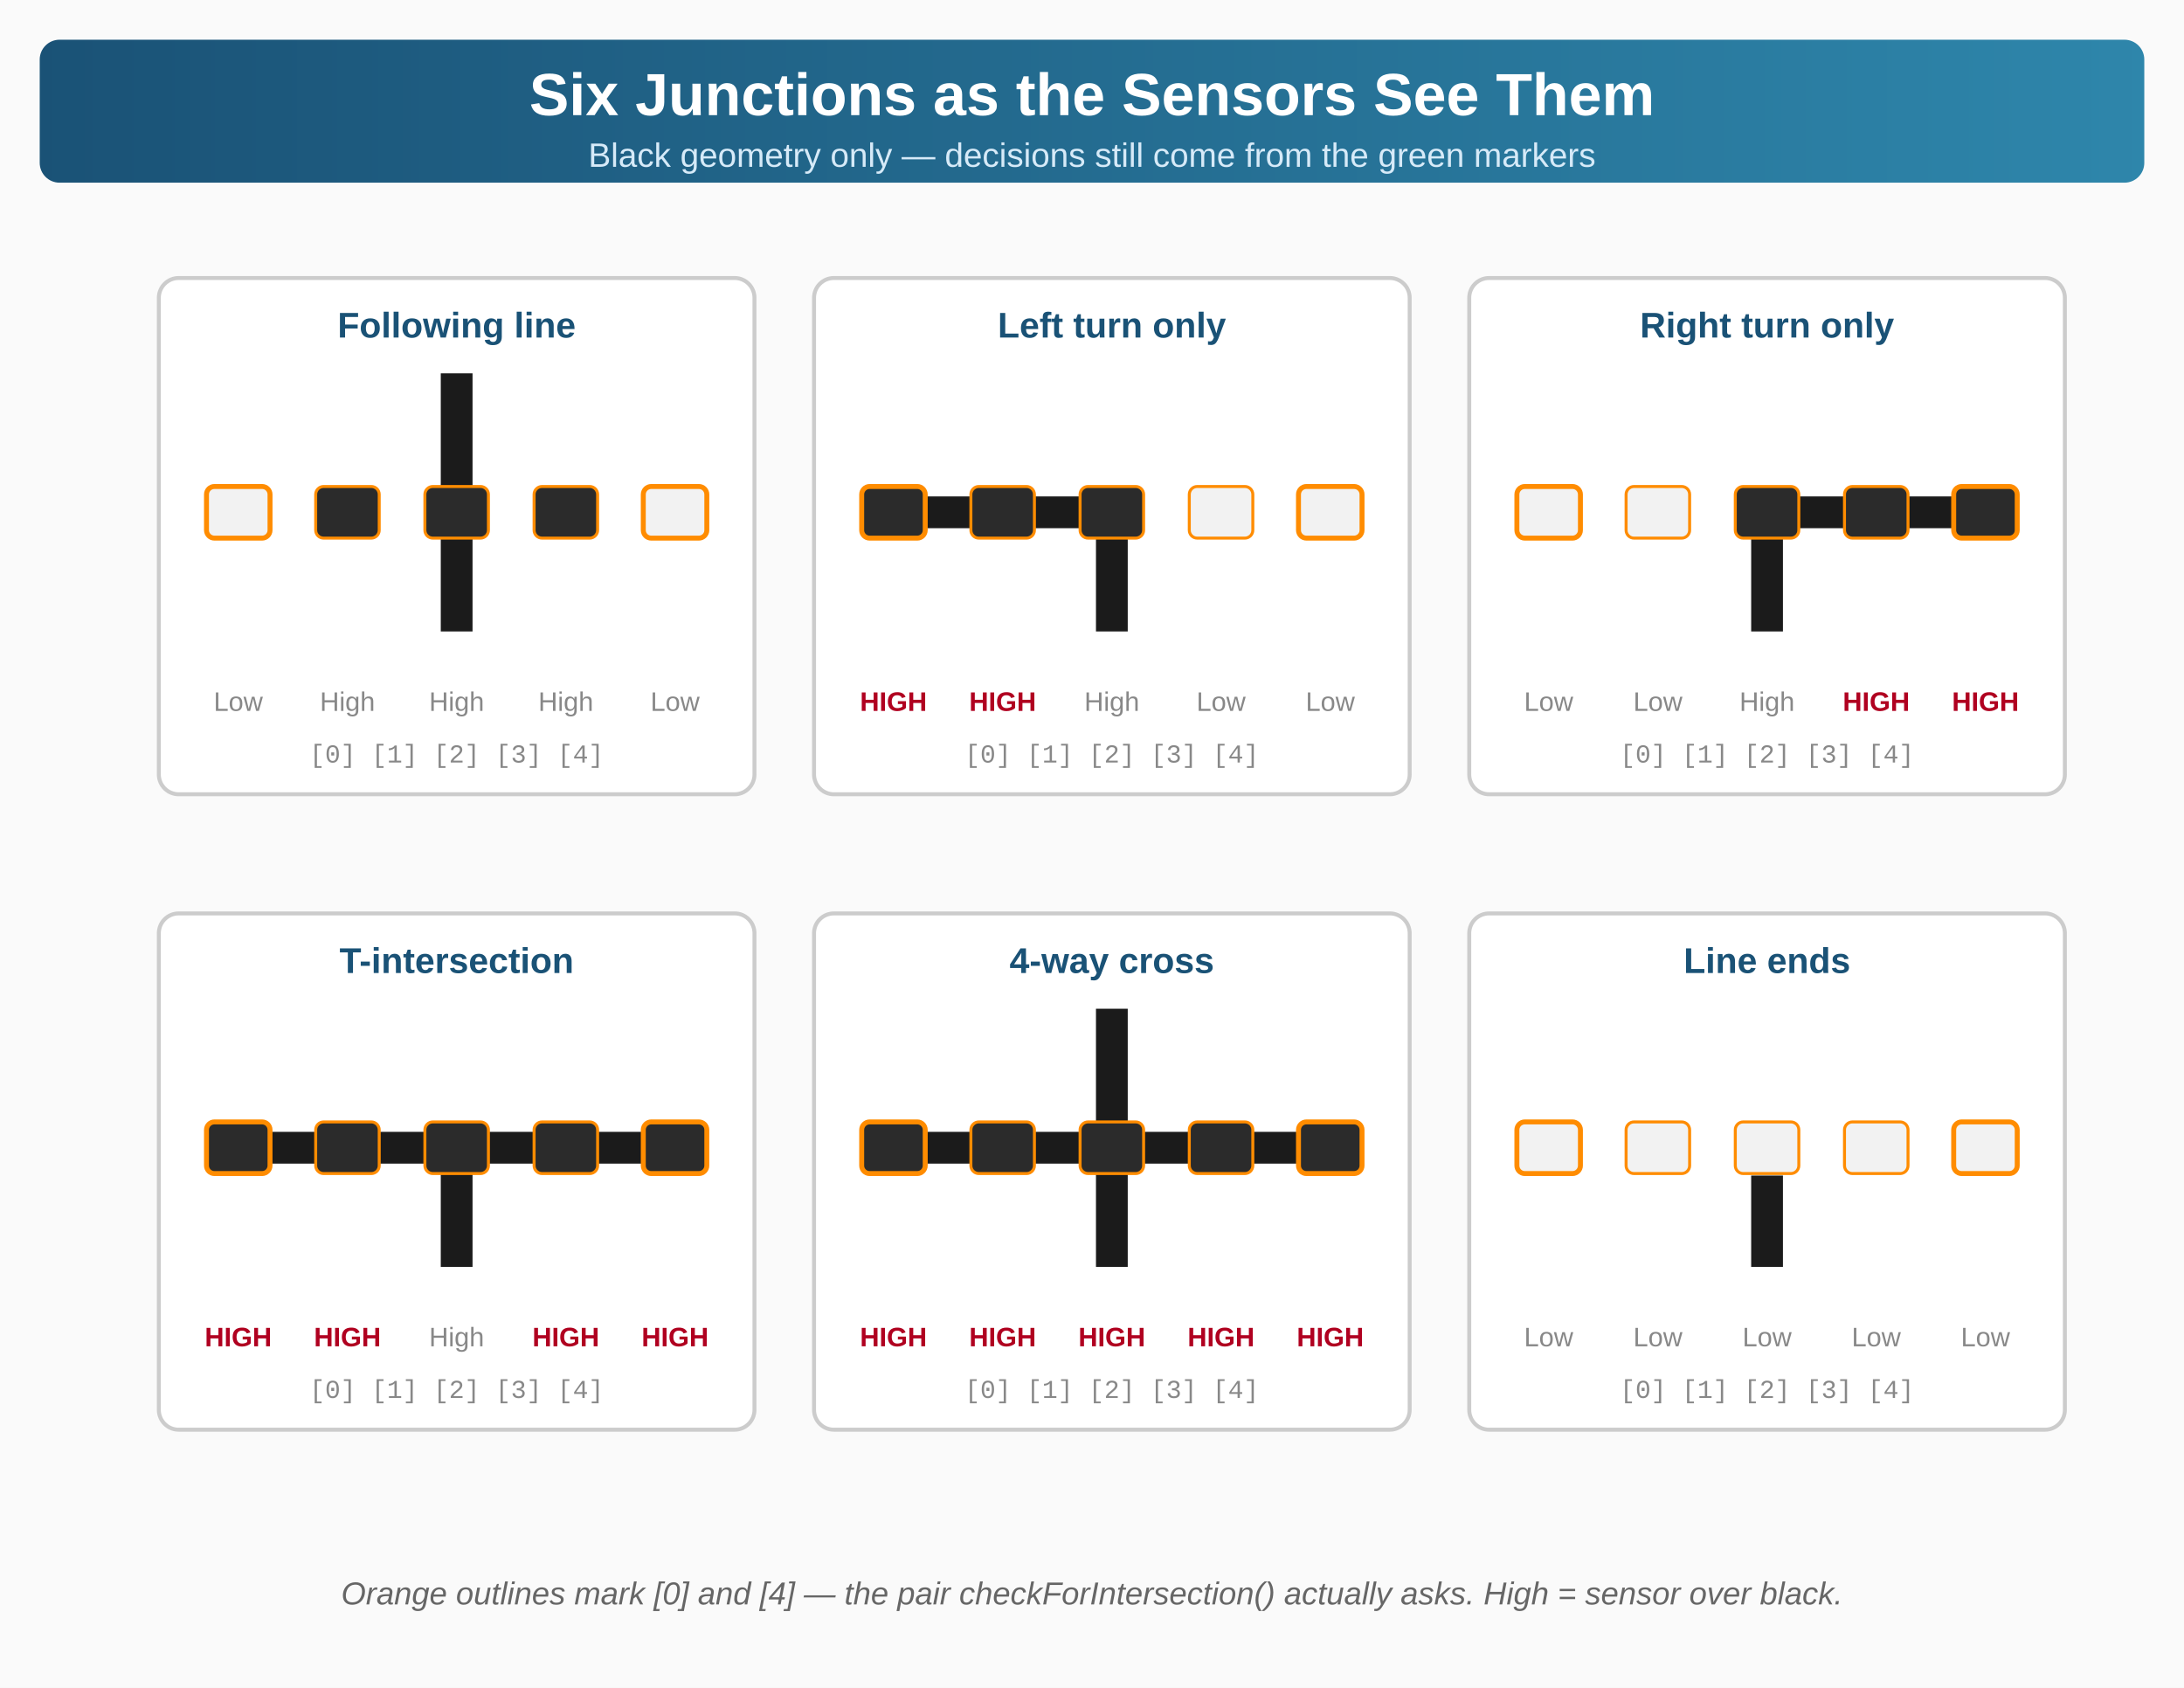
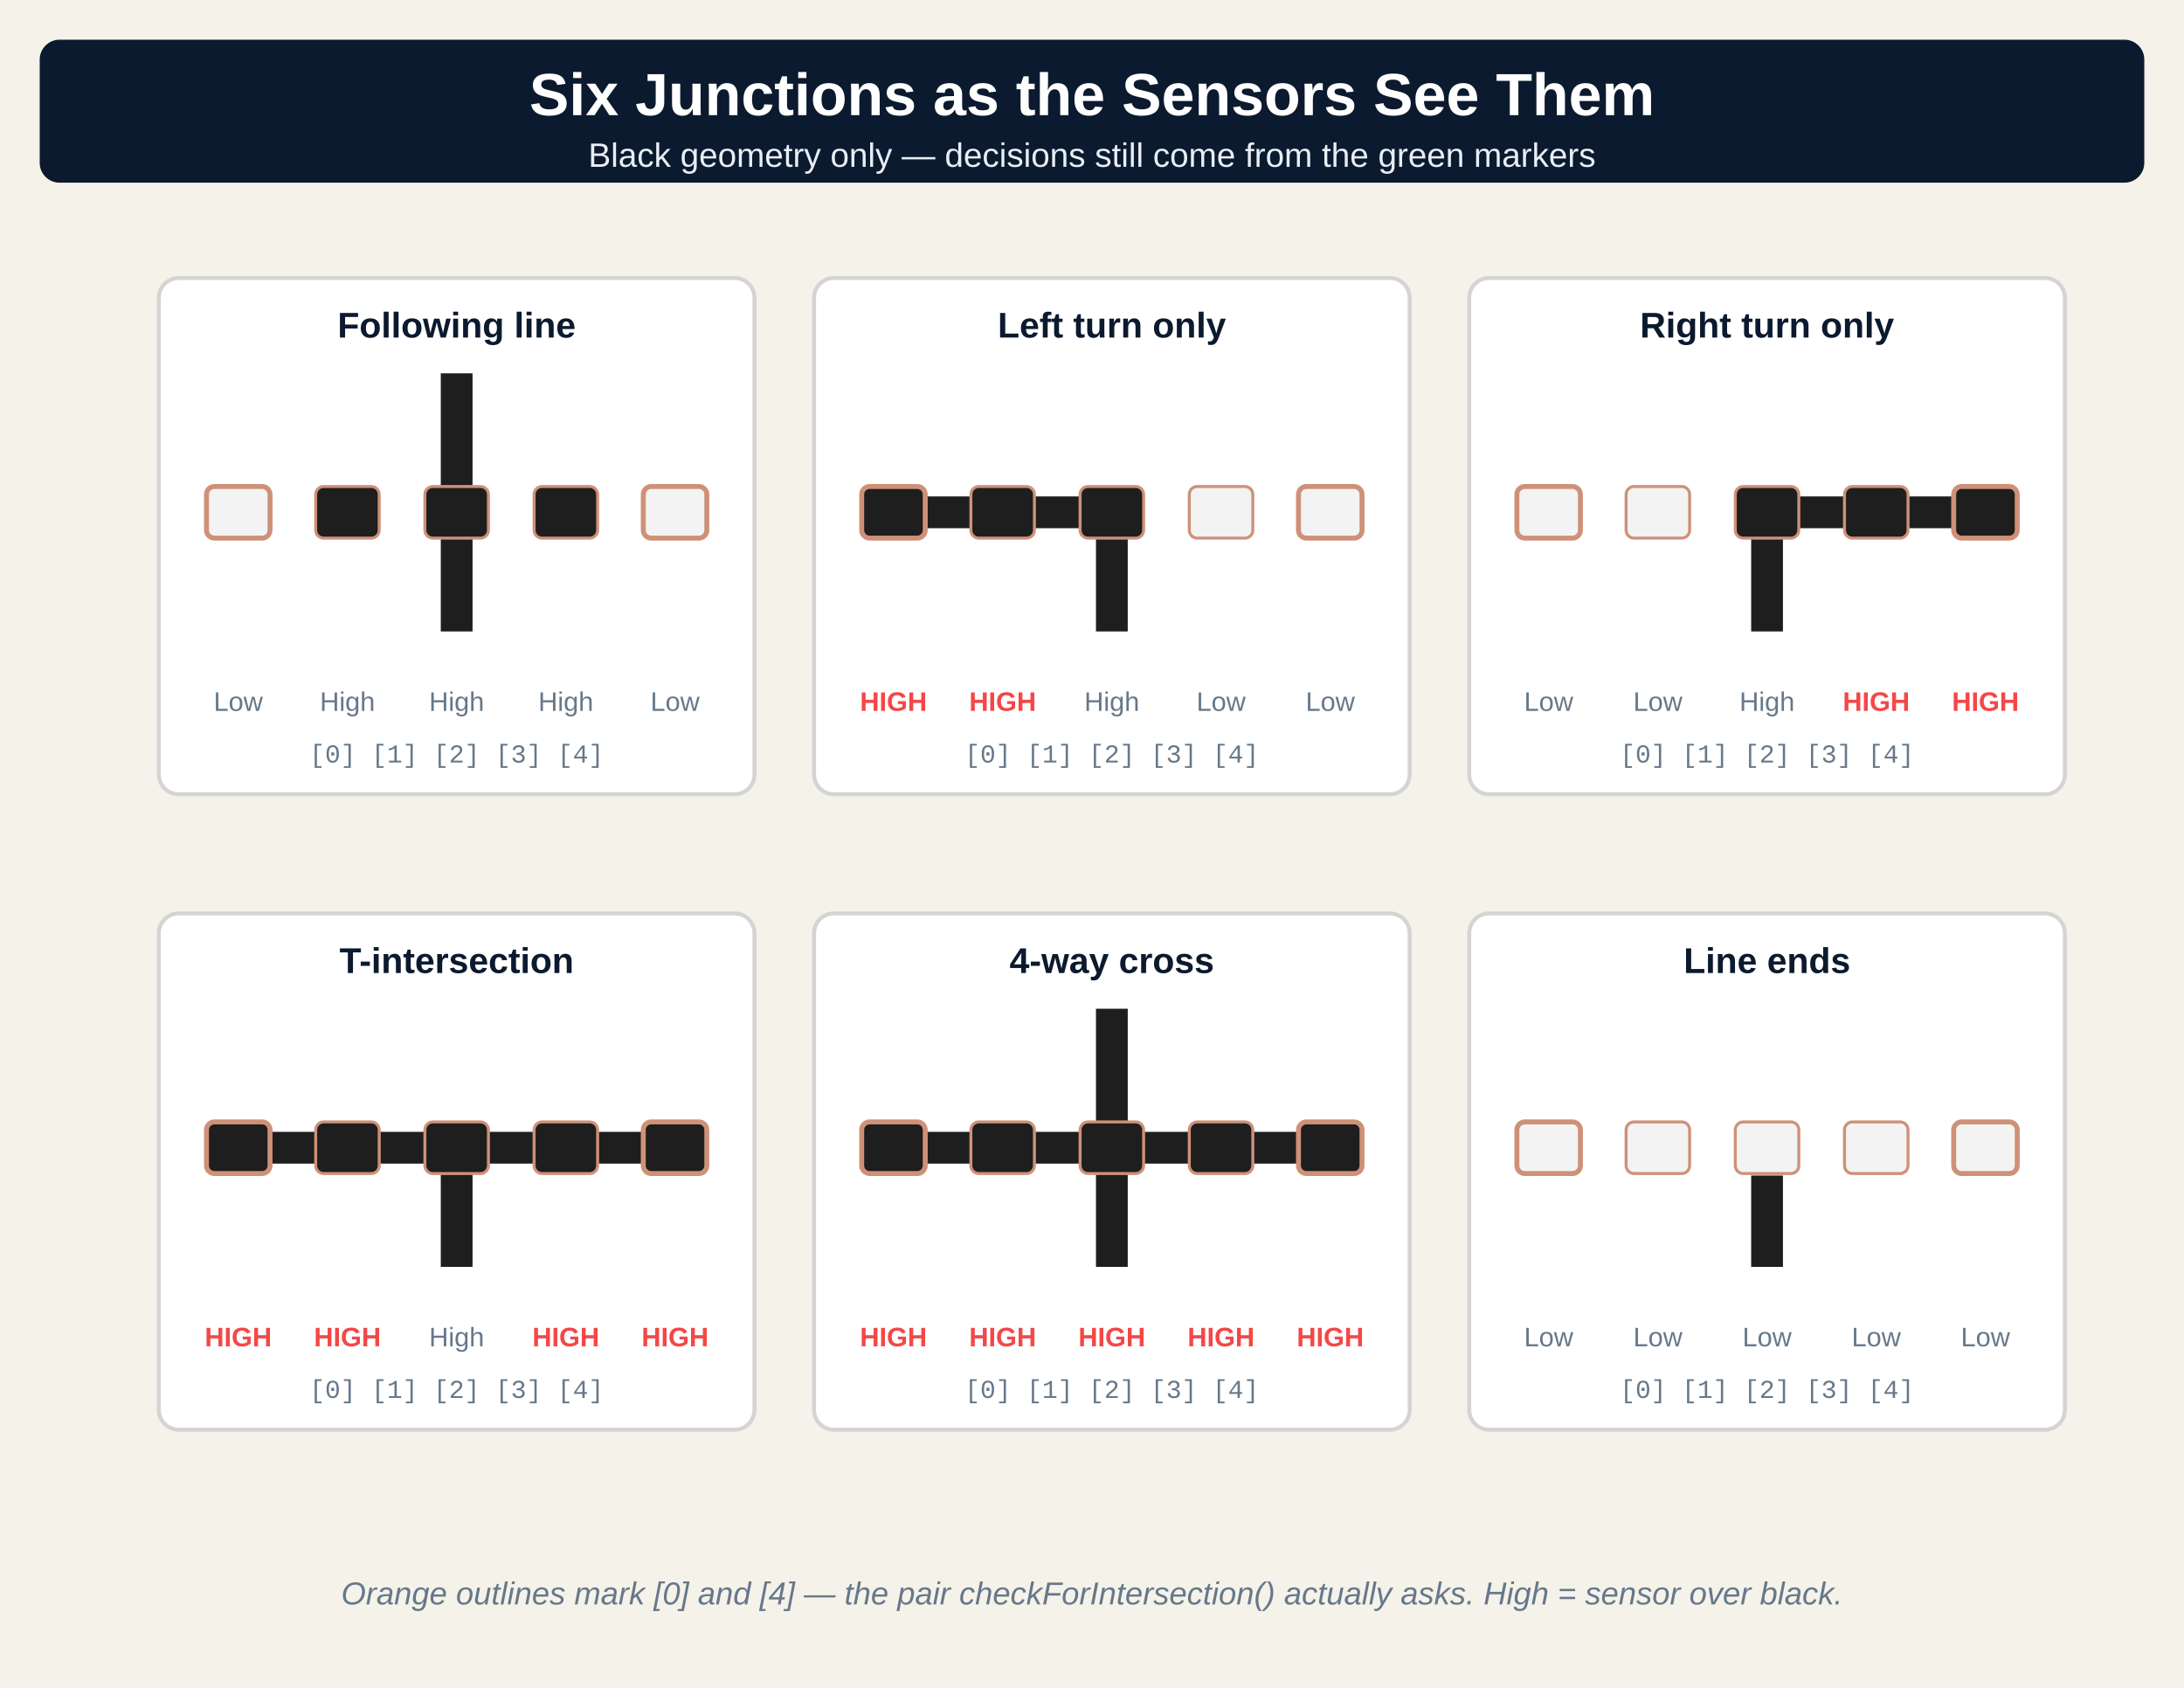
- <svg xmlns="http://www.w3.org/2000/svg" viewBox="0 0 1100 850" font-family="Segoe UI, Arial, sans-serif">
+ <svg xmlns="http://www.w3.org/2000/svg" viewBox="0 0 1100 850" font-family="Arial, Helvetica, sans-serif">
  <defs>
    <linearGradient id="band" x1="0" y1="0" x2="1" y2="0">
-       <stop offset="0" stop-color="#1a5276" />
-       <stop offset="1" stop-color="#2e86ab" />
+       <stop offset="0" stop-color="#0B1A2E" />
+       <stop offset="1" stop-color="#0B1A2E" />
    </linearGradient>
  </defs>
-   <rect x="0" y="0" width="1100" height="850" fill="#fafafa" />
+   <rect x="0" y="0" width="1100" height="850" fill="#F5F2E9" />
  <rect x="20" y="20" width="1060" height="72" rx="10" fill="url(#band)" />
  <text x="550" y="58" text-anchor="middle" fill="#ffffff" font-size="30" font-weight="bold">Six Junctions as the Sensors See Them</text>
-   <text x="550" y="84" text-anchor="middle" fill="#d6eaf8" font-size="17">Black geometry only — decisions still come from the green markers</text>
-   <rect x="80" y="140" width="300" height="260" rx="10" fill="#ffffff" stroke="#cccccc" stroke-width="2" />
-   <text x="230.0" y="170" text-anchor="middle" font-size="18" font-weight="bold" fill="#1a5276">Following line</text>
-   <rect x="222.0" y="188" width="16" height="130" fill="#1b1b1b" />
-   <rect x="104.0" y="245" width="32" height="26" rx="4" fill="#f2f2f2" stroke="#ff8c00" stroke-width="2.5" />
-   <rect x="159.0" y="245" width="32" height="26" rx="4" fill="#2b2b2b" stroke="#ff8c00" stroke-width="1.5" />
-   <rect x="214.0" y="245" width="32" height="26" rx="4" fill="#2b2b2b" stroke="#ff8c00" stroke-width="1.5" />
-   <rect x="269.0" y="245" width="32" height="26" rx="4" fill="#2b2b2b" stroke="#ff8c00" stroke-width="1.5" />
-   <rect x="324.0" y="245" width="32" height="26" rx="4" fill="#f2f2f2" stroke="#ff8c00" stroke-width="2.5" />
-   <text x="120.0" y="358" text-anchor="middle" font-size="13.5" font-weight="normal" fill="#888888">Low</text>
-   <text x="175.0" y="358" text-anchor="middle" font-size="13.5" font-weight="normal" fill="#888888">High</text>
-   <text x="230.0" y="358" text-anchor="middle" font-size="13.5" font-weight="normal" fill="#888888">High</text>
-   <text x="285.0" y="358" text-anchor="middle" font-size="13.5" font-weight="normal" fill="#888888">High</text>
-   <text x="340.0" y="358" text-anchor="middle" font-size="13.5" font-weight="normal" fill="#888888">Low</text>
-   <text x="230.0" y="384" font-family="Courier New, monospace" font-size="13" fill="#888888" font-weight="normal" text-anchor="middle" textLength="200" lengthAdjust="spacingAndGlyphs">[0]  [1]  [2]  [3]  [4]</text>
-   <rect x="410" y="140" width="300" height="260" rx="10" fill="#ffffff" stroke="#cccccc" stroke-width="2" />
-   <text x="560.0" y="170" text-anchor="middle" font-size="18" font-weight="bold" fill="#1a5276">Left turn only</text>
-   <rect x="552.0" y="258" width="16" height="60" fill="#1b1b1b" />
-   <rect x="444" y="250.0" width="124.0" height="16" fill="#1b1b1b" />
-   <rect x="434.0" y="245" width="32" height="26" rx="4" fill="#2b2b2b" stroke="#ff8c00" stroke-width="2.5" />
-   <rect x="489.0" y="245" width="32" height="26" rx="4" fill="#2b2b2b" stroke="#ff8c00" stroke-width="1.5" />
-   <rect x="544.0" y="245" width="32" height="26" rx="4" fill="#2b2b2b" stroke="#ff8c00" stroke-width="1.5" />
-   <rect x="599.0" y="245" width="32" height="26" rx="4" fill="#f2f2f2" stroke="#ff8c00" stroke-width="1.5" />
-   <rect x="654.0" y="245" width="32" height="26" rx="4" fill="#f2f2f2" stroke="#ff8c00" stroke-width="2.5" />
-   <text x="450.0" y="358" text-anchor="middle" font-size="13.5" font-weight="bold" fill="#b00020">HIGH</text>
-   <text x="505.0" y="358" text-anchor="middle" font-size="13.5" font-weight="bold" fill="#b00020">HIGH</text>
-   <text x="560.0" y="358" text-anchor="middle" font-size="13.5" font-weight="normal" fill="#888888">High</text>
-   <text x="615.0" y="358" text-anchor="middle" font-size="13.5" font-weight="normal" fill="#888888">Low</text>
-   <text x="670.0" y="358" text-anchor="middle" font-size="13.5" font-weight="normal" fill="#888888">Low</text>
-   <text x="560.0" y="384" font-family="Courier New, monospace" font-size="13" fill="#888888" font-weight="normal" text-anchor="middle" textLength="200" lengthAdjust="spacingAndGlyphs">[0]  [1]  [2]  [3]  [4]</text>
-   <rect x="740" y="140" width="300" height="260" rx="10" fill="#ffffff" stroke="#cccccc" stroke-width="2" />
-   <text x="890.0" y="170" text-anchor="middle" font-size="18" font-weight="bold" fill="#1a5276">Right turn only</text>
-   <rect x="882.0" y="258" width="16" height="60" fill="#1b1b1b" />
-   <rect x="882.0" y="250.0" width="124.0" height="16" fill="#1b1b1b" />
-   <rect x="764.0" y="245" width="32" height="26" rx="4" fill="#f2f2f2" stroke="#ff8c00" stroke-width="2.5" />
-   <rect x="819.0" y="245" width="32" height="26" rx="4" fill="#f2f2f2" stroke="#ff8c00" stroke-width="1.5" />
-   <rect x="874.0" y="245" width="32" height="26" rx="4" fill="#2b2b2b" stroke="#ff8c00" stroke-width="1.5" />
-   <rect x="929.0" y="245" width="32" height="26" rx="4" fill="#2b2b2b" stroke="#ff8c00" stroke-width="1.5" />
-   <rect x="984.0" y="245" width="32" height="26" rx="4" fill="#2b2b2b" stroke="#ff8c00" stroke-width="2.5" />
-   <text x="780.0" y="358" text-anchor="middle" font-size="13.5" font-weight="normal" fill="#888888">Low</text>
-   <text x="835.0" y="358" text-anchor="middle" font-size="13.5" font-weight="normal" fill="#888888">Low</text>
-   <text x="890.0" y="358" text-anchor="middle" font-size="13.5" font-weight="normal" fill="#888888">High</text>
-   <text x="945.0" y="358" text-anchor="middle" font-size="13.5" font-weight="bold" fill="#b00020">HIGH</text>
-   <text x="1000.0" y="358" text-anchor="middle" font-size="13.5" font-weight="bold" fill="#b00020">HIGH</text>
-   <text x="890.0" y="384" font-family="Courier New, monospace" font-size="13" fill="#888888" font-weight="normal" text-anchor="middle" textLength="200" lengthAdjust="spacingAndGlyphs">[0]  [1]  [2]  [3]  [4]</text>
-   <rect x="80" y="460" width="300" height="260" rx="10" fill="#ffffff" stroke="#cccccc" stroke-width="2" />
-   <text x="230.0" y="490" text-anchor="middle" font-size="18" font-weight="bold" fill="#1a5276">T-intersection</text>
-   <rect x="222.0" y="578" width="16" height="60" fill="#1b1b1b" />
-   <rect x="114" y="570.0" width="232" height="16" fill="#1b1b1b" />
-   <rect x="104.0" y="565" width="32" height="26" rx="4" fill="#2b2b2b" stroke="#ff8c00" stroke-width="2.5" />
-   <rect x="159.0" y="565" width="32" height="26" rx="4" fill="#2b2b2b" stroke="#ff8c00" stroke-width="1.5" />
-   <rect x="214.0" y="565" width="32" height="26" rx="4" fill="#2b2b2b" stroke="#ff8c00" stroke-width="1.5" />
-   <rect x="269.0" y="565" width="32" height="26" rx="4" fill="#2b2b2b" stroke="#ff8c00" stroke-width="1.5" />
-   <rect x="324.0" y="565" width="32" height="26" rx="4" fill="#2b2b2b" stroke="#ff8c00" stroke-width="2.5" />
-   <text x="120.0" y="678" text-anchor="middle" font-size="13.5" font-weight="bold" fill="#b00020">HIGH</text>
-   <text x="175.0" y="678" text-anchor="middle" font-size="13.5" font-weight="bold" fill="#b00020">HIGH</text>
-   <text x="230.0" y="678" text-anchor="middle" font-size="13.5" font-weight="normal" fill="#888888">High</text>
-   <text x="285.0" y="678" text-anchor="middle" font-size="13.5" font-weight="bold" fill="#b00020">HIGH</text>
-   <text x="340.0" y="678" text-anchor="middle" font-size="13.5" font-weight="bold" fill="#b00020">HIGH</text>
-   <text x="230.0" y="704" font-family="Courier New, monospace" font-size="13" fill="#888888" font-weight="normal" text-anchor="middle" textLength="200" lengthAdjust="spacingAndGlyphs">[0]  [1]  [2]  [3]  [4]</text>
-   <rect x="410" y="460" width="300" height="260" rx="10" fill="#ffffff" stroke="#cccccc" stroke-width="2" />
-   <text x="560.0" y="490" text-anchor="middle" font-size="18" font-weight="bold" fill="#1a5276">4-way cross</text>
-   <rect x="552.0" y="508" width="16" height="130" fill="#1b1b1b" />
-   <rect x="444" y="570.0" width="232" height="16" fill="#1b1b1b" />
-   <rect x="434.0" y="565" width="32" height="26" rx="4" fill="#2b2b2b" stroke="#ff8c00" stroke-width="2.5" />
-   <rect x="489.0" y="565" width="32" height="26" rx="4" fill="#2b2b2b" stroke="#ff8c00" stroke-width="1.5" />
-   <rect x="544.0" y="565" width="32" height="26" rx="4" fill="#2b2b2b" stroke="#ff8c00" stroke-width="1.5" />
-   <rect x="599.0" y="565" width="32" height="26" rx="4" fill="#2b2b2b" stroke="#ff8c00" stroke-width="1.5" />
-   <rect x="654.0" y="565" width="32" height="26" rx="4" fill="#2b2b2b" stroke="#ff8c00" stroke-width="2.5" />
-   <text x="450.0" y="678" text-anchor="middle" font-size="13.5" font-weight="bold" fill="#b00020">HIGH</text>
-   <text x="505.0" y="678" text-anchor="middle" font-size="13.5" font-weight="bold" fill="#b00020">HIGH</text>
-   <text x="560.0" y="678" text-anchor="middle" font-size="13.5" font-weight="bold" fill="#b00020">HIGH</text>
-   <text x="615.0" y="678" text-anchor="middle" font-size="13.5" font-weight="bold" fill="#b00020">HIGH</text>
-   <text x="670.0" y="678" text-anchor="middle" font-size="13.5" font-weight="bold" fill="#b00020">HIGH</text>
-   <text x="560.0" y="704" font-family="Courier New, monospace" font-size="13" fill="#888888" font-weight="normal" text-anchor="middle" textLength="200" lengthAdjust="spacingAndGlyphs">[0]  [1]  [2]  [3]  [4]</text>
-   <rect x="740" y="460" width="300" height="260" rx="10" fill="#ffffff" stroke="#cccccc" stroke-width="2" />
-   <text x="890.0" y="490" text-anchor="middle" font-size="18" font-weight="bold" fill="#1a5276">Line ends</text>
-   <rect x="882.0" y="592" width="16" height="46" fill="#1b1b1b" />
-   <rect x="764.0" y="565" width="32" height="26" rx="4" fill="#f2f2f2" stroke="#ff8c00" stroke-width="2.5" />
-   <rect x="819.0" y="565" width="32" height="26" rx="4" fill="#f2f2f2" stroke="#ff8c00" stroke-width="1.5" />
-   <rect x="874.0" y="565" width="32" height="26" rx="4" fill="#f2f2f2" stroke="#ff8c00" stroke-width="1.5" />
-   <rect x="929.0" y="565" width="32" height="26" rx="4" fill="#f2f2f2" stroke="#ff8c00" stroke-width="1.5" />
-   <rect x="984.0" y="565" width="32" height="26" rx="4" fill="#f2f2f2" stroke="#ff8c00" stroke-width="2.5" />
-   <text x="780.0" y="678" text-anchor="middle" font-size="13.5" font-weight="normal" fill="#888888">Low</text>
-   <text x="835.0" y="678" text-anchor="middle" font-size="13.5" font-weight="normal" fill="#888888">Low</text>
-   <text x="890.0" y="678" text-anchor="middle" font-size="13.5" font-weight="normal" fill="#888888">Low</text>
-   <text x="945.0" y="678" text-anchor="middle" font-size="13.5" font-weight="normal" fill="#888888">Low</text>
-   <text x="1000.0" y="678" text-anchor="middle" font-size="13.5" font-weight="normal" fill="#888888">Low</text>
-   <text x="890.0" y="704" font-family="Courier New, monospace" font-size="13" fill="#888888" font-weight="normal" text-anchor="middle" textLength="200" lengthAdjust="spacingAndGlyphs">[0]  [1]  [2]  [3]  [4]</text>
-   <text x="550" y="808" text-anchor="middle" font-size="16" fill="#666666" font-style="italic">Orange outlines mark [0] and [4] — the pair checkForIntersection() actually asks. High = sensor over black.</text>
+   <text x="550" y="84" text-anchor="middle" fill="#E8EEF4" font-size="17">Black geometry only — decisions still come from the green markers</text>
+   <rect x="80" y="140" width="300" height="260" rx="10" fill="#ffffff" stroke="#D4D4D4" stroke-width="2" />
+   <text x="230.0" y="170" text-anchor="middle" font-size="18" font-weight="bold" fill="#0B1A2E">Following line</text>
+   <rect x="222.0" y="188" width="16" height="130" fill="#1E1E1E" />
+   <rect x="104.0" y="245" width="32" height="26" rx="4" fill="#F3F3F3" stroke="#CE9178" stroke-width="2.5" />
+   <rect x="159.0" y="245" width="32" height="26" rx="4" fill="#1E1E1E" stroke="#CE9178" stroke-width="1.5" />
+   <rect x="214.0" y="245" width="32" height="26" rx="4" fill="#1E1E1E" stroke="#CE9178" stroke-width="1.5" />
+   <rect x="269.0" y="245" width="32" height="26" rx="4" fill="#1E1E1E" stroke="#CE9178" stroke-width="1.5" />
+   <rect x="324.0" y="245" width="32" height="26" rx="4" fill="#F3F3F3" stroke="#CE9178" stroke-width="2.5" />
+   <text x="120.0" y="358" text-anchor="middle" font-size="13.5" font-weight="normal" fill="#66788A">Low</text>
+   <text x="175.0" y="358" text-anchor="middle" font-size="13.5" font-weight="normal" fill="#66788A">High</text>
+   <text x="230.0" y="358" text-anchor="middle" font-size="13.5" font-weight="normal" fill="#66788A">High</text>
+   <text x="285.0" y="358" text-anchor="middle" font-size="13.5" font-weight="normal" fill="#66788A">High</text>
+   <text x="340.0" y="358" text-anchor="middle" font-size="13.5" font-weight="normal" fill="#66788A">Low</text>
+   <text x="230.0" y="384" font-family="Courier New, monospace" font-size="13" fill="#66788A" font-weight="normal" text-anchor="middle" textLength="200" lengthAdjust="spacingAndGlyphs">[0]  [1]  [2]  [3]  [4]</text>
+   <rect x="410" y="140" width="300" height="260" rx="10" fill="#ffffff" stroke="#D4D4D4" stroke-width="2" />
+   <text x="560.0" y="170" text-anchor="middle" font-size="18" font-weight="bold" fill="#0B1A2E">Left turn only</text>
+   <rect x="552.0" y="258" width="16" height="60" fill="#1E1E1E" />
+   <rect x="444" y="250.0" width="124.0" height="16" fill="#1E1E1E" />
+   <rect x="434.0" y="245" width="32" height="26" rx="4" fill="#1E1E1E" stroke="#CE9178" stroke-width="2.5" />
+   <rect x="489.0" y="245" width="32" height="26" rx="4" fill="#1E1E1E" stroke="#CE9178" stroke-width="1.5" />
+   <rect x="544.0" y="245" width="32" height="26" rx="4" fill="#1E1E1E" stroke="#CE9178" stroke-width="1.5" />
+   <rect x="599.0" y="245" width="32" height="26" rx="4" fill="#F3F3F3" stroke="#CE9178" stroke-width="1.5" />
+   <rect x="654.0" y="245" width="32" height="26" rx="4" fill="#F3F3F3" stroke="#CE9178" stroke-width="2.5" />
+   <text x="450.0" y="358" text-anchor="middle" font-size="13.5" font-weight="bold" fill="#F44747">HIGH</text>
+   <text x="505.0" y="358" text-anchor="middle" font-size="13.5" font-weight="bold" fill="#F44747">HIGH</text>
+   <text x="560.0" y="358" text-anchor="middle" font-size="13.5" font-weight="normal" fill="#66788A">High</text>
+   <text x="615.0" y="358" text-anchor="middle" font-size="13.5" font-weight="normal" fill="#66788A">Low</text>
+   <text x="670.0" y="358" text-anchor="middle" font-size="13.5" font-weight="normal" fill="#66788A">Low</text>
+   <text x="560.0" y="384" font-family="Courier New, monospace" font-size="13" fill="#66788A" font-weight="normal" text-anchor="middle" textLength="200" lengthAdjust="spacingAndGlyphs">[0]  [1]  [2]  [3]  [4]</text>
+   <rect x="740" y="140" width="300" height="260" rx="10" fill="#ffffff" stroke="#D4D4D4" stroke-width="2" />
+   <text x="890.0" y="170" text-anchor="middle" font-size="18" font-weight="bold" fill="#0B1A2E">Right turn only</text>
+   <rect x="882.0" y="258" width="16" height="60" fill="#1E1E1E" />
+   <rect x="882.0" y="250.0" width="124.0" height="16" fill="#1E1E1E" />
+   <rect x="764.0" y="245" width="32" height="26" rx="4" fill="#F3F3F3" stroke="#CE9178" stroke-width="2.5" />
+   <rect x="819.0" y="245" width="32" height="26" rx="4" fill="#F3F3F3" stroke="#CE9178" stroke-width="1.5" />
+   <rect x="874.0" y="245" width="32" height="26" rx="4" fill="#1E1E1E" stroke="#CE9178" stroke-width="1.5" />
+   <rect x="929.0" y="245" width="32" height="26" rx="4" fill="#1E1E1E" stroke="#CE9178" stroke-width="1.5" />
+   <rect x="984.0" y="245" width="32" height="26" rx="4" fill="#1E1E1E" stroke="#CE9178" stroke-width="2.5" />
+   <text x="780.0" y="358" text-anchor="middle" font-size="13.5" font-weight="normal" fill="#66788A">Low</text>
+   <text x="835.0" y="358" text-anchor="middle" font-size="13.5" font-weight="normal" fill="#66788A">Low</text>
+   <text x="890.0" y="358" text-anchor="middle" font-size="13.5" font-weight="normal" fill="#66788A">High</text>
+   <text x="945.0" y="358" text-anchor="middle" font-size="13.5" font-weight="bold" fill="#F44747">HIGH</text>
+   <text x="1000.0" y="358" text-anchor="middle" font-size="13.5" font-weight="bold" fill="#F44747">HIGH</text>
+   <text x="890.0" y="384" font-family="Courier New, monospace" font-size="13" fill="#66788A" font-weight="normal" text-anchor="middle" textLength="200" lengthAdjust="spacingAndGlyphs">[0]  [1]  [2]  [3]  [4]</text>
+   <rect x="80" y="460" width="300" height="260" rx="10" fill="#ffffff" stroke="#D4D4D4" stroke-width="2" />
+   <text x="230.0" y="490" text-anchor="middle" font-size="18" font-weight="bold" fill="#0B1A2E">T-intersection</text>
+   <rect x="222.0" y="578" width="16" height="60" fill="#1E1E1E" />
+   <rect x="114" y="570.0" width="232" height="16" fill="#1E1E1E" />
+   <rect x="104.0" y="565" width="32" height="26" rx="4" fill="#1E1E1E" stroke="#CE9178" stroke-width="2.5" />
+   <rect x="159.0" y="565" width="32" height="26" rx="4" fill="#1E1E1E" stroke="#CE9178" stroke-width="1.5" />
+   <rect x="214.0" y="565" width="32" height="26" rx="4" fill="#1E1E1E" stroke="#CE9178" stroke-width="1.5" />
+   <rect x="269.0" y="565" width="32" height="26" rx="4" fill="#1E1E1E" stroke="#CE9178" stroke-width="1.5" />
+   <rect x="324.0" y="565" width="32" height="26" rx="4" fill="#1E1E1E" stroke="#CE9178" stroke-width="2.5" />
+   <text x="120.0" y="678" text-anchor="middle" font-size="13.5" font-weight="bold" fill="#F44747">HIGH</text>
+   <text x="175.0" y="678" text-anchor="middle" font-size="13.5" font-weight="bold" fill="#F44747">HIGH</text>
+   <text x="230.0" y="678" text-anchor="middle" font-size="13.5" font-weight="normal" fill="#66788A">High</text>
+   <text x="285.0" y="678" text-anchor="middle" font-size="13.5" font-weight="bold" fill="#F44747">HIGH</text>
+   <text x="340.0" y="678" text-anchor="middle" font-size="13.5" font-weight="bold" fill="#F44747">HIGH</text>
+   <text x="230.0" y="704" font-family="Courier New, monospace" font-size="13" fill="#66788A" font-weight="normal" text-anchor="middle" textLength="200" lengthAdjust="spacingAndGlyphs">[0]  [1]  [2]  [3]  [4]</text>
+   <rect x="410" y="460" width="300" height="260" rx="10" fill="#ffffff" stroke="#D4D4D4" stroke-width="2" />
+   <text x="560.0" y="490" text-anchor="middle" font-size="18" font-weight="bold" fill="#0B1A2E">4-way cross</text>
+   <rect x="552.0" y="508" width="16" height="130" fill="#1E1E1E" />
+   <rect x="444" y="570.0" width="232" height="16" fill="#1E1E1E" />
+   <rect x="434.0" y="565" width="32" height="26" rx="4" fill="#1E1E1E" stroke="#CE9178" stroke-width="2.5" />
+   <rect x="489.0" y="565" width="32" height="26" rx="4" fill="#1E1E1E" stroke="#CE9178" stroke-width="1.5" />
+   <rect x="544.0" y="565" width="32" height="26" rx="4" fill="#1E1E1E" stroke="#CE9178" stroke-width="1.5" />
+   <rect x="599.0" y="565" width="32" height="26" rx="4" fill="#1E1E1E" stroke="#CE9178" stroke-width="1.5" />
+   <rect x="654.0" y="565" width="32" height="26" rx="4" fill="#1E1E1E" stroke="#CE9178" stroke-width="2.5" />
+   <text x="450.0" y="678" text-anchor="middle" font-size="13.5" font-weight="bold" fill="#F44747">HIGH</text>
+   <text x="505.0" y="678" text-anchor="middle" font-size="13.5" font-weight="bold" fill="#F44747">HIGH</text>
+   <text x="560.0" y="678" text-anchor="middle" font-size="13.5" font-weight="bold" fill="#F44747">HIGH</text>
+   <text x="615.0" y="678" text-anchor="middle" font-size="13.5" font-weight="bold" fill="#F44747">HIGH</text>
+   <text x="670.0" y="678" text-anchor="middle" font-size="13.5" font-weight="bold" fill="#F44747">HIGH</text>
+   <text x="560.0" y="704" font-family="Courier New, monospace" font-size="13" fill="#66788A" font-weight="normal" text-anchor="middle" textLength="200" lengthAdjust="spacingAndGlyphs">[0]  [1]  [2]  [3]  [4]</text>
+   <rect x="740" y="460" width="300" height="260" rx="10" fill="#ffffff" stroke="#D4D4D4" stroke-width="2" />
+   <text x="890.0" y="490" text-anchor="middle" font-size="18" font-weight="bold" fill="#0B1A2E">Line ends</text>
+   <rect x="882.0" y="592" width="16" height="46" fill="#1E1E1E" />
+   <rect x="764.0" y="565" width="32" height="26" rx="4" fill="#F3F3F3" stroke="#CE9178" stroke-width="2.5" />
+   <rect x="819.0" y="565" width="32" height="26" rx="4" fill="#F3F3F3" stroke="#CE9178" stroke-width="1.5" />
+   <rect x="874.0" y="565" width="32" height="26" rx="4" fill="#F3F3F3" stroke="#CE9178" stroke-width="1.5" />
+   <rect x="929.0" y="565" width="32" height="26" rx="4" fill="#F3F3F3" stroke="#CE9178" stroke-width="1.5" />
+   <rect x="984.0" y="565" width="32" height="26" rx="4" fill="#F3F3F3" stroke="#CE9178" stroke-width="2.5" />
+   <text x="780.0" y="678" text-anchor="middle" font-size="13.5" font-weight="normal" fill="#66788A">Low</text>
+   <text x="835.0" y="678" text-anchor="middle" font-size="13.5" font-weight="normal" fill="#66788A">Low</text>
+   <text x="890.0" y="678" text-anchor="middle" font-size="13.5" font-weight="normal" fill="#66788A">Low</text>
+   <text x="945.0" y="678" text-anchor="middle" font-size="13.5" font-weight="normal" fill="#66788A">Low</text>
+   <text x="1000.0" y="678" text-anchor="middle" font-size="13.5" font-weight="normal" fill="#66788A">Low</text>
+   <text x="890.0" y="704" font-family="Courier New, monospace" font-size="13" fill="#66788A" font-weight="normal" text-anchor="middle" textLength="200" lengthAdjust="spacingAndGlyphs">[0]  [1]  [2]  [3]  [4]</text>
+   <text x="550" y="808" text-anchor="middle" font-size="16" fill="#66788A" font-style="italic">Orange outlines mark [0] and [4] — the pair checkForIntersection() actually asks. High = sensor over black.</text>
</svg>
